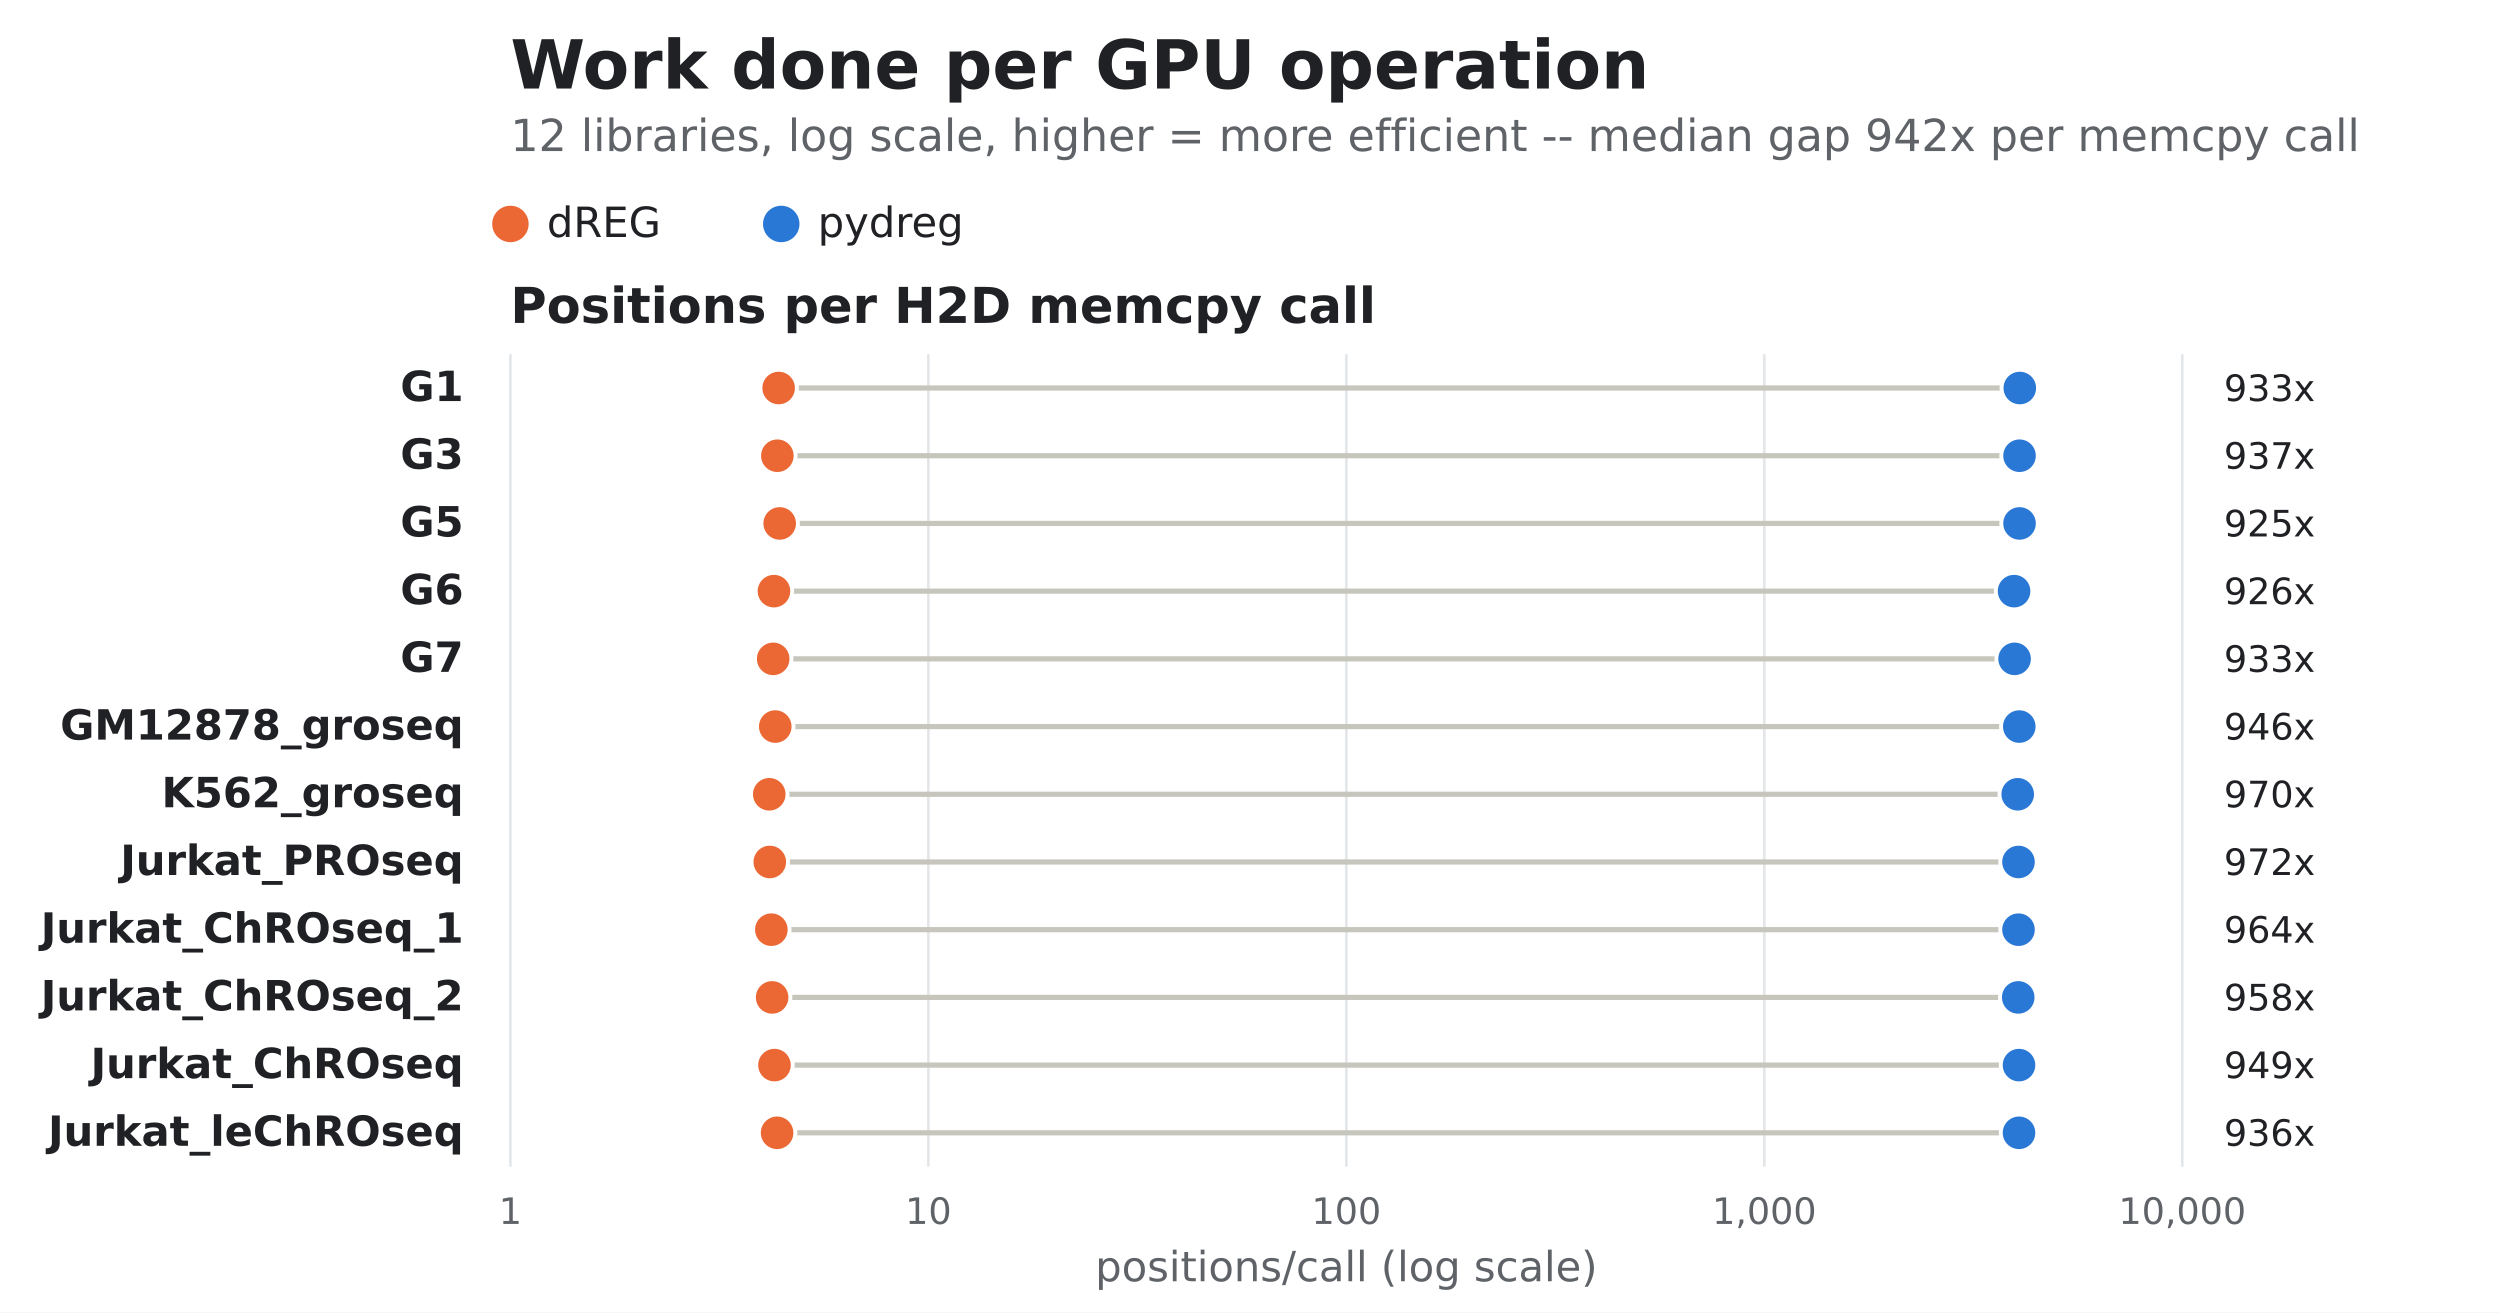
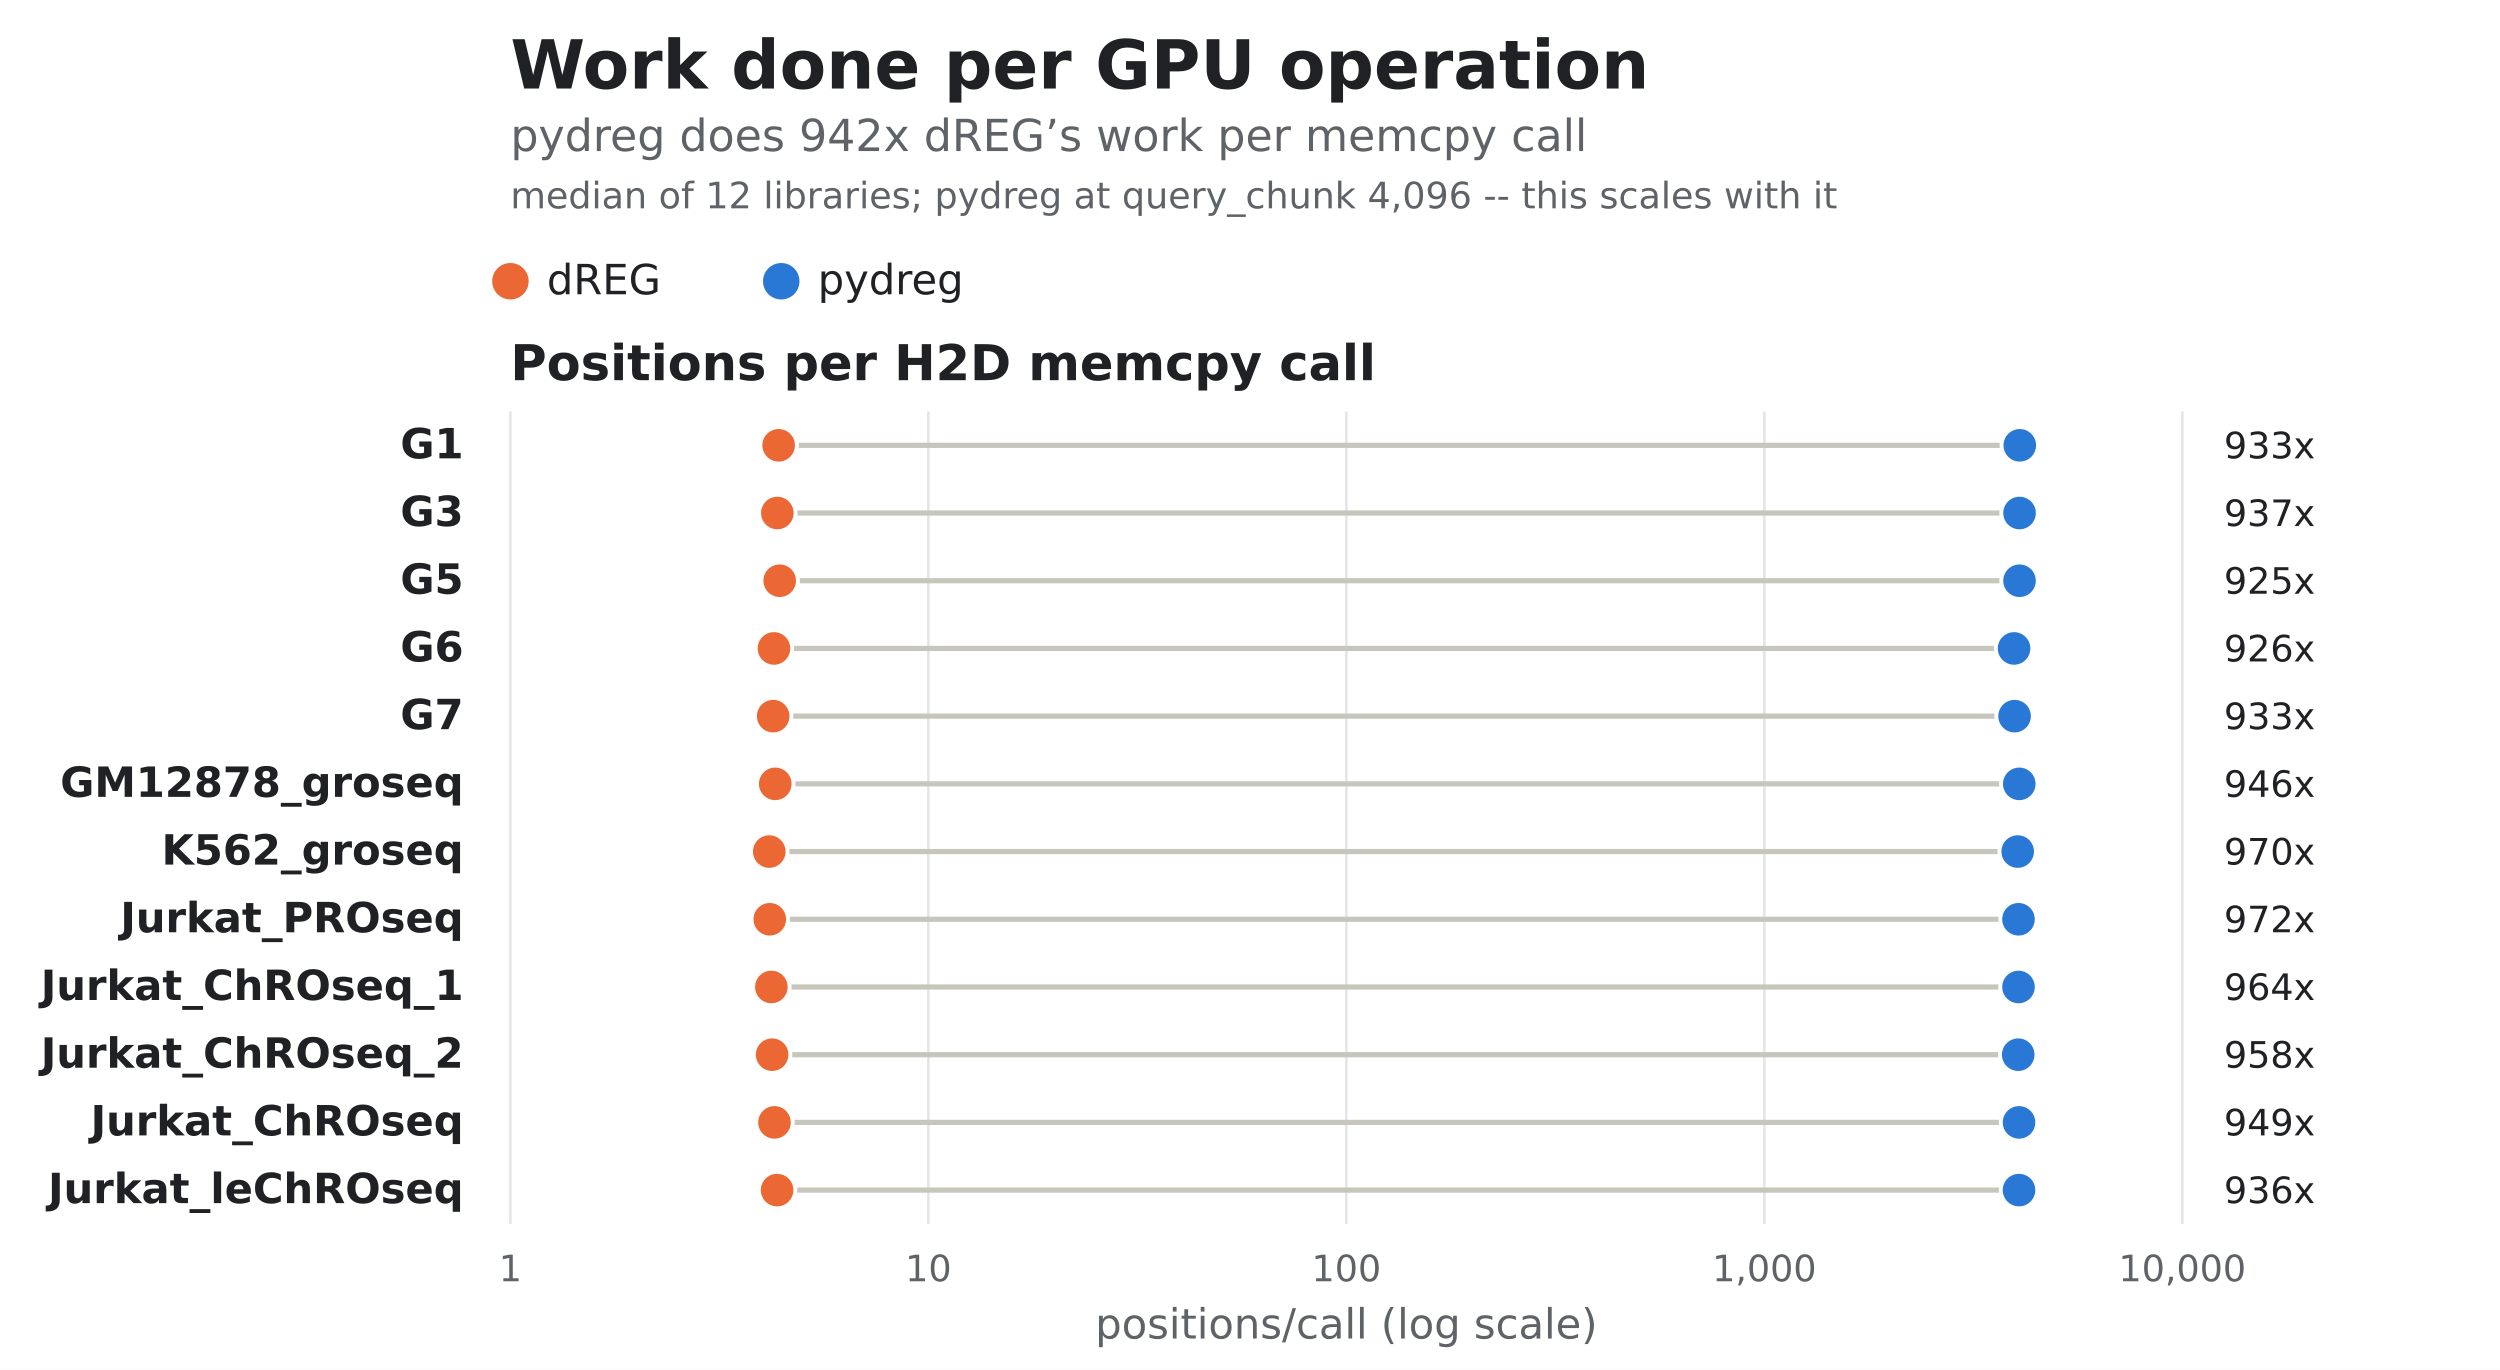
- <svg xmlns="http://www.w3.org/2000/svg" width="960" height="504" viewBox="0 0 960 504" role="img">
+ <svg xmlns="http://www.w3.org/2000/svg" width="960" height="526" viewBox="0 0 960 526" role="img">
  <style>
text { font-family: DejaVu Sans, Helvetica, Arial, sans-serif; fill: #202124; }
.title { font-size: 26px; font-weight: 600; }
.subtitle { font-size: 17px; fill: #5f6368; }
.colhead { font-size: 19px; font-weight: 600; }
.rowlabel { font-size: 16px; font-weight: 600; }
.panelstat { font-size: 14px; fill: #5f6368; }
.tick { font-size: 14px; fill: #5f6368; }
.axis { font-size: 16px; fill: #5f6368; }
.value { font-size: 14px; font-weight: 600; }
.gap { font-size: 14px; fill: #202124; }
.legend { font-size: 16px; }
.grid { stroke: #e3e6e8; stroke-width: 1; }
.plotbg { fill: #fbfbfa; stroke: #e3e6e8; }
.connector { stroke: #c7c6bd; stroke-width: 2; }
</style>
-   <rect width="960" height="504" fill="#fff" />
+   <rect width="960" height="526" fill="#fff" />
  <text x="196" y="34" class="title">Work done per GPU operation</text>
-   <text x="196" y="58" class="subtitle">12 libraries, log scale, higher = more efficient -- median gap 942x per memcpy call</text>
-   <circle cx="196" cy="86" r="7" fill="#eb6834" />
-   <text x="210" y="91" class="legend">dREG</text>
-   <circle cx="300" cy="86" r="7" fill="#2a78d6" />
-   <text x="314" y="91" class="legend">pydreg</text>
-   <text x="196" y="124" class="colhead">Positions per H2D memcpy call</text>
-   <line x1="196.0" y1="136" x2="196.0" y2="448" class="grid" />
-   <text x="196.0" y="470" class="tick" text-anchor="middle">1</text>
-   <line x1="356.5" y1="136" x2="356.5" y2="448" class="grid" />
-   <text x="356.5" y="470" class="tick" text-anchor="middle">10</text>
-   <line x1="517.0" y1="136" x2="517.0" y2="448" class="grid" />
-   <text x="517.0" y="470" class="tick" text-anchor="middle">100</text>
-   <line x1="677.5" y1="136" x2="677.5" y2="448" class="grid" />
-   <text x="677.5" y="470" class="tick" text-anchor="middle">1,000</text>
-   <line x1="838.0" y1="136" x2="838.0" y2="448" class="grid" />
-   <text x="838.0" y="470" class="tick" text-anchor="middle">10,000</text>
-   <text x="517.0" y="492" class="axis" text-anchor="middle">positions/call (log scale)</text>
-   <text x="178" y="154.0" class="rowlabel" text-anchor="end">G1</text>
-   <line x1="299.0" y1="149.0" x2="775.6" y2="149.0" class="connector" />
-   <circle cx="299.0" cy="149.0" r="7" fill="#eb6834" stroke="#fff" stroke-width="1.5" />
-   <circle cx="775.6" cy="149.0" r="7" fill="#2a78d6" stroke="#fff" stroke-width="1.5" />
-   <text x="854" y="154.0" class="gap">933x</text>
-   <text x="178" y="180.0" class="rowlabel" text-anchor="end">G3</text>
-   <line x1="298.5" y1="175.0" x2="775.5" y2="175.0" class="connector" />
-   <circle cx="298.5" cy="175.0" r="7" fill="#eb6834" stroke="#fff" stroke-width="1.5" />
-   <circle cx="775.5" cy="175.0" r="7" fill="#2a78d6" stroke="#fff" stroke-width="1.5" />
-   <text x="854" y="180.0" class="gap">937x</text>
-   <text x="178" y="206.0" class="rowlabel" text-anchor="end">G5</text>
-   <line x1="299.4" y1="201.0" x2="775.5" y2="201.0" class="connector" />
-   <circle cx="299.4" cy="201.0" r="7" fill="#eb6834" stroke="#fff" stroke-width="1.5" />
-   <circle cx="775.5" cy="201.0" r="7" fill="#2a78d6" stroke="#fff" stroke-width="1.5" />
-   <text x="854" y="206.0" class="gap">925x</text>
-   <text x="178" y="232.0" class="rowlabel" text-anchor="end">G6</text>
-   <line x1="297.2" y1="227.0" x2="773.4" y2="227.0" class="connector" />
-   <circle cx="297.2" cy="227.0" r="7" fill="#eb6834" stroke="#fff" stroke-width="1.5" />
-   <circle cx="773.4" cy="227.0" r="7" fill="#2a78d6" stroke="#fff" stroke-width="1.5" />
-   <text x="854" y="232.0" class="gap">926x</text>
-   <text x="178" y="258.0" class="rowlabel" text-anchor="end">G7</text>
-   <line x1="296.9" y1="253.0" x2="773.6" y2="253.0" class="connector" />
-   <circle cx="296.9" cy="253.0" r="7" fill="#eb6834" stroke="#fff" stroke-width="1.5" />
-   <circle cx="773.6" cy="253.0" r="7" fill="#2a78d6" stroke="#fff" stroke-width="1.5" />
-   <text x="854" y="258.0" class="gap">933x</text>
-   <text x="178" y="284.0" class="rowlabel" text-anchor="end">GM12878_groseq</text>
-   <line x1="297.7" y1="279.0" x2="775.4" y2="279.0" class="connector" />
-   <circle cx="297.7" cy="279.0" r="7" fill="#eb6834" stroke="#fff" stroke-width="1.5" />
-   <circle cx="775.4" cy="279.0" r="7" fill="#2a78d6" stroke="#fff" stroke-width="1.5" />
-   <text x="854" y="284.0" class="gap">946x</text>
-   <text x="178" y="310.0" class="rowlabel" text-anchor="end">K562_groseq</text>
-   <line x1="295.4" y1="305.0" x2="774.8" y2="305.0" class="connector" />
-   <circle cx="295.4" cy="305.0" r="7" fill="#eb6834" stroke="#fff" stroke-width="1.5" />
-   <circle cx="774.8" cy="305.0" r="7" fill="#2a78d6" stroke="#fff" stroke-width="1.5" />
-   <text x="854" y="310.0" class="gap">970x</text>
-   <text x="178" y="336.0" class="rowlabel" text-anchor="end">Jurkat_PROseq</text>
-   <line x1="295.6" y1="331.0" x2="775.1" y2="331.0" class="connector" />
-   <circle cx="295.6" cy="331.0" r="7" fill="#eb6834" stroke="#fff" stroke-width="1.5" />
-   <circle cx="775.1" cy="331.0" r="7" fill="#2a78d6" stroke="#fff" stroke-width="1.5" />
-   <text x="854" y="336.0" class="gap">972x</text>
-   <text x="178" y="362.0" class="rowlabel" text-anchor="end">Jurkat_ChROseq_1</text>
-   <line x1="296.2" y1="357.0" x2="775.1" y2="357.0" class="connector" />
-   <circle cx="296.2" cy="357.0" r="7" fill="#eb6834" stroke="#fff" stroke-width="1.5" />
-   <circle cx="775.1" cy="357.0" r="7" fill="#2a78d6" stroke="#fff" stroke-width="1.5" />
-   <text x="854" y="362.0" class="gap">964x</text>
-   <text x="178" y="388.0" class="rowlabel" text-anchor="end">Jurkat_ChROseq_2</text>
-   <line x1="296.5" y1="383.0" x2="775.0" y2="383.0" class="connector" />
-   <circle cx="296.5" cy="383.0" r="7" fill="#eb6834" stroke="#fff" stroke-width="1.5" />
-   <circle cx="775.0" cy="383.0" r="7" fill="#2a78d6" stroke="#fff" stroke-width="1.5" />
-   <text x="854" y="388.0" class="gap">958x</text>
-   <text x="178" y="414.0" class="rowlabel" text-anchor="end">Jurkat_ChROseq</text>
-   <line x1="297.4" y1="409.0" x2="775.3" y2="409.0" class="connector" />
-   <circle cx="297.4" cy="409.0" r="7" fill="#eb6834" stroke="#fff" stroke-width="1.5" />
-   <circle cx="775.3" cy="409.0" r="7" fill="#2a78d6" stroke="#fff" stroke-width="1.5" />
-   <text x="854" y="414.0" class="gap">949x</text>
-   <text x="178" y="440.0" class="rowlabel" text-anchor="end">Jurkat_leChROseq</text>
-   <line x1="298.4" y1="435.0" x2="775.3" y2="435.0" class="connector" />
-   <circle cx="298.4" cy="435.0" r="7" fill="#eb6834" stroke="#fff" stroke-width="1.5" />
-   <circle cx="775.3" cy="435.0" r="7" fill="#2a78d6" stroke="#fff" stroke-width="1.5" />
-   <text x="854" y="440.0" class="gap">936x</text>
+   <text x="196" y="58" class="subtitle">pydreg does 942x dREG’s work per memcpy call</text>
+   <text x="196" y="80" class="panelstat">median of 12 libraries; pydreg at query_chunk 4,096 -- this scales with it</text>
+   <circle cx="196" cy="108" r="7" fill="#eb6834" />
+   <text x="210" y="113" class="legend">dREG</text>
+   <circle cx="300" cy="108" r="7" fill="#2a78d6" />
+   <text x="314" y="113" class="legend">pydreg</text>
+   <text x="196" y="146" class="colhead">Positions per H2D memcpy call</text>
+   <line x1="196.0" y1="158" x2="196.0" y2="470" class="grid" />
+   <text x="196.0" y="492" class="tick" text-anchor="middle">1</text>
+   <line x1="356.5" y1="158" x2="356.5" y2="470" class="grid" />
+   <text x="356.5" y="492" class="tick" text-anchor="middle">10</text>
+   <line x1="517.0" y1="158" x2="517.0" y2="470" class="grid" />
+   <text x="517.0" y="492" class="tick" text-anchor="middle">100</text>
+   <line x1="677.5" y1="158" x2="677.5" y2="470" class="grid" />
+   <text x="677.5" y="492" class="tick" text-anchor="middle">1,000</text>
+   <line x1="838.0" y1="158" x2="838.0" y2="470" class="grid" />
+   <text x="838.0" y="492" class="tick" text-anchor="middle">10,000</text>
+   <text x="517.0" y="514" class="axis" text-anchor="middle">positions/call (log scale)</text>
+   <text x="178" y="176.0" class="rowlabel" text-anchor="end">G1</text>
+   <line x1="299.0" y1="171.0" x2="775.6" y2="171.0" class="connector" />
+   <circle cx="299.0" cy="171.0" r="7" fill="#eb6834" stroke="#fff" stroke-width="1.5" />
+   <circle cx="775.6" cy="171.0" r="7" fill="#2a78d6" stroke="#fff" stroke-width="1.5" />
+   <text x="854" y="176.0" class="gap">933x</text>
+   <text x="178" y="202.0" class="rowlabel" text-anchor="end">G3</text>
+   <line x1="298.5" y1="197.0" x2="775.5" y2="197.0" class="connector" />
+   <circle cx="298.5" cy="197.0" r="7" fill="#eb6834" stroke="#fff" stroke-width="1.5" />
+   <circle cx="775.5" cy="197.0" r="7" fill="#2a78d6" stroke="#fff" stroke-width="1.5" />
+   <text x="854" y="202.0" class="gap">937x</text>
+   <text x="178" y="228.0" class="rowlabel" text-anchor="end">G5</text>
+   <line x1="299.4" y1="223.0" x2="775.5" y2="223.0" class="connector" />
+   <circle cx="299.4" cy="223.0" r="7" fill="#eb6834" stroke="#fff" stroke-width="1.5" />
+   <circle cx="775.5" cy="223.0" r="7" fill="#2a78d6" stroke="#fff" stroke-width="1.5" />
+   <text x="854" y="228.0" class="gap">925x</text>
+   <text x="178" y="254.0" class="rowlabel" text-anchor="end">G6</text>
+   <line x1="297.2" y1="249.0" x2="773.4" y2="249.0" class="connector" />
+   <circle cx="297.2" cy="249.0" r="7" fill="#eb6834" stroke="#fff" stroke-width="1.5" />
+   <circle cx="773.4" cy="249.0" r="7" fill="#2a78d6" stroke="#fff" stroke-width="1.5" />
+   <text x="854" y="254.0" class="gap">926x</text>
+   <text x="178" y="280.0" class="rowlabel" text-anchor="end">G7</text>
+   <line x1="296.9" y1="275.0" x2="773.6" y2="275.0" class="connector" />
+   <circle cx="296.9" cy="275.0" r="7" fill="#eb6834" stroke="#fff" stroke-width="1.5" />
+   <circle cx="773.6" cy="275.0" r="7" fill="#2a78d6" stroke="#fff" stroke-width="1.5" />
+   <text x="854" y="280.0" class="gap">933x</text>
+   <text x="178" y="306.0" class="rowlabel" text-anchor="end">GM12878_groseq</text>
+   <line x1="297.7" y1="301.0" x2="775.4" y2="301.0" class="connector" />
+   <circle cx="297.7" cy="301.0" r="7" fill="#eb6834" stroke="#fff" stroke-width="1.5" />
+   <circle cx="775.4" cy="301.0" r="7" fill="#2a78d6" stroke="#fff" stroke-width="1.5" />
+   <text x="854" y="306.0" class="gap">946x</text>
+   <text x="178" y="332.0" class="rowlabel" text-anchor="end">K562_groseq</text>
+   <line x1="295.4" y1="327.0" x2="774.8" y2="327.0" class="connector" />
+   <circle cx="295.4" cy="327.0" r="7" fill="#eb6834" stroke="#fff" stroke-width="1.5" />
+   <circle cx="774.8" cy="327.0" r="7" fill="#2a78d6" stroke="#fff" stroke-width="1.5" />
+   <text x="854" y="332.0" class="gap">970x</text>
+   <text x="178" y="358.0" class="rowlabel" text-anchor="end">Jurkat_PROseq</text>
+   <line x1="295.6" y1="353.0" x2="775.1" y2="353.0" class="connector" />
+   <circle cx="295.6" cy="353.0" r="7" fill="#eb6834" stroke="#fff" stroke-width="1.5" />
+   <circle cx="775.1" cy="353.0" r="7" fill="#2a78d6" stroke="#fff" stroke-width="1.5" />
+   <text x="854" y="358.0" class="gap">972x</text>
+   <text x="178" y="384.0" class="rowlabel" text-anchor="end">Jurkat_ChROseq_1</text>
+   <line x1="296.2" y1="379.0" x2="775.1" y2="379.0" class="connector" />
+   <circle cx="296.2" cy="379.0" r="7" fill="#eb6834" stroke="#fff" stroke-width="1.5" />
+   <circle cx="775.1" cy="379.0" r="7" fill="#2a78d6" stroke="#fff" stroke-width="1.5" />
+   <text x="854" y="384.0" class="gap">964x</text>
+   <text x="178" y="410.0" class="rowlabel" text-anchor="end">Jurkat_ChROseq_2</text>
+   <line x1="296.5" y1="405.0" x2="775.0" y2="405.0" class="connector" />
+   <circle cx="296.5" cy="405.0" r="7" fill="#eb6834" stroke="#fff" stroke-width="1.5" />
+   <circle cx="775.0" cy="405.0" r="7" fill="#2a78d6" stroke="#fff" stroke-width="1.5" />
+   <text x="854" y="410.0" class="gap">958x</text>
+   <text x="178" y="436.0" class="rowlabel" text-anchor="end">Jurkat_ChROseq</text>
+   <line x1="297.4" y1="431.0" x2="775.3" y2="431.0" class="connector" />
+   <circle cx="297.4" cy="431.0" r="7" fill="#eb6834" stroke="#fff" stroke-width="1.5" />
+   <circle cx="775.3" cy="431.0" r="7" fill="#2a78d6" stroke="#fff" stroke-width="1.5" />
+   <text x="854" y="436.0" class="gap">949x</text>
+   <text x="178" y="462.0" class="rowlabel" text-anchor="end">Jurkat_leChROseq</text>
+   <line x1="298.4" y1="457.0" x2="775.3" y2="457.0" class="connector" />
+   <circle cx="298.4" cy="457.0" r="7" fill="#eb6834" stroke="#fff" stroke-width="1.5" />
+   <circle cx="775.3" cy="457.0" r="7" fill="#2a78d6" stroke="#fff" stroke-width="1.5" />
+   <text x="854" y="462.0" class="gap">936x</text>
</svg>
